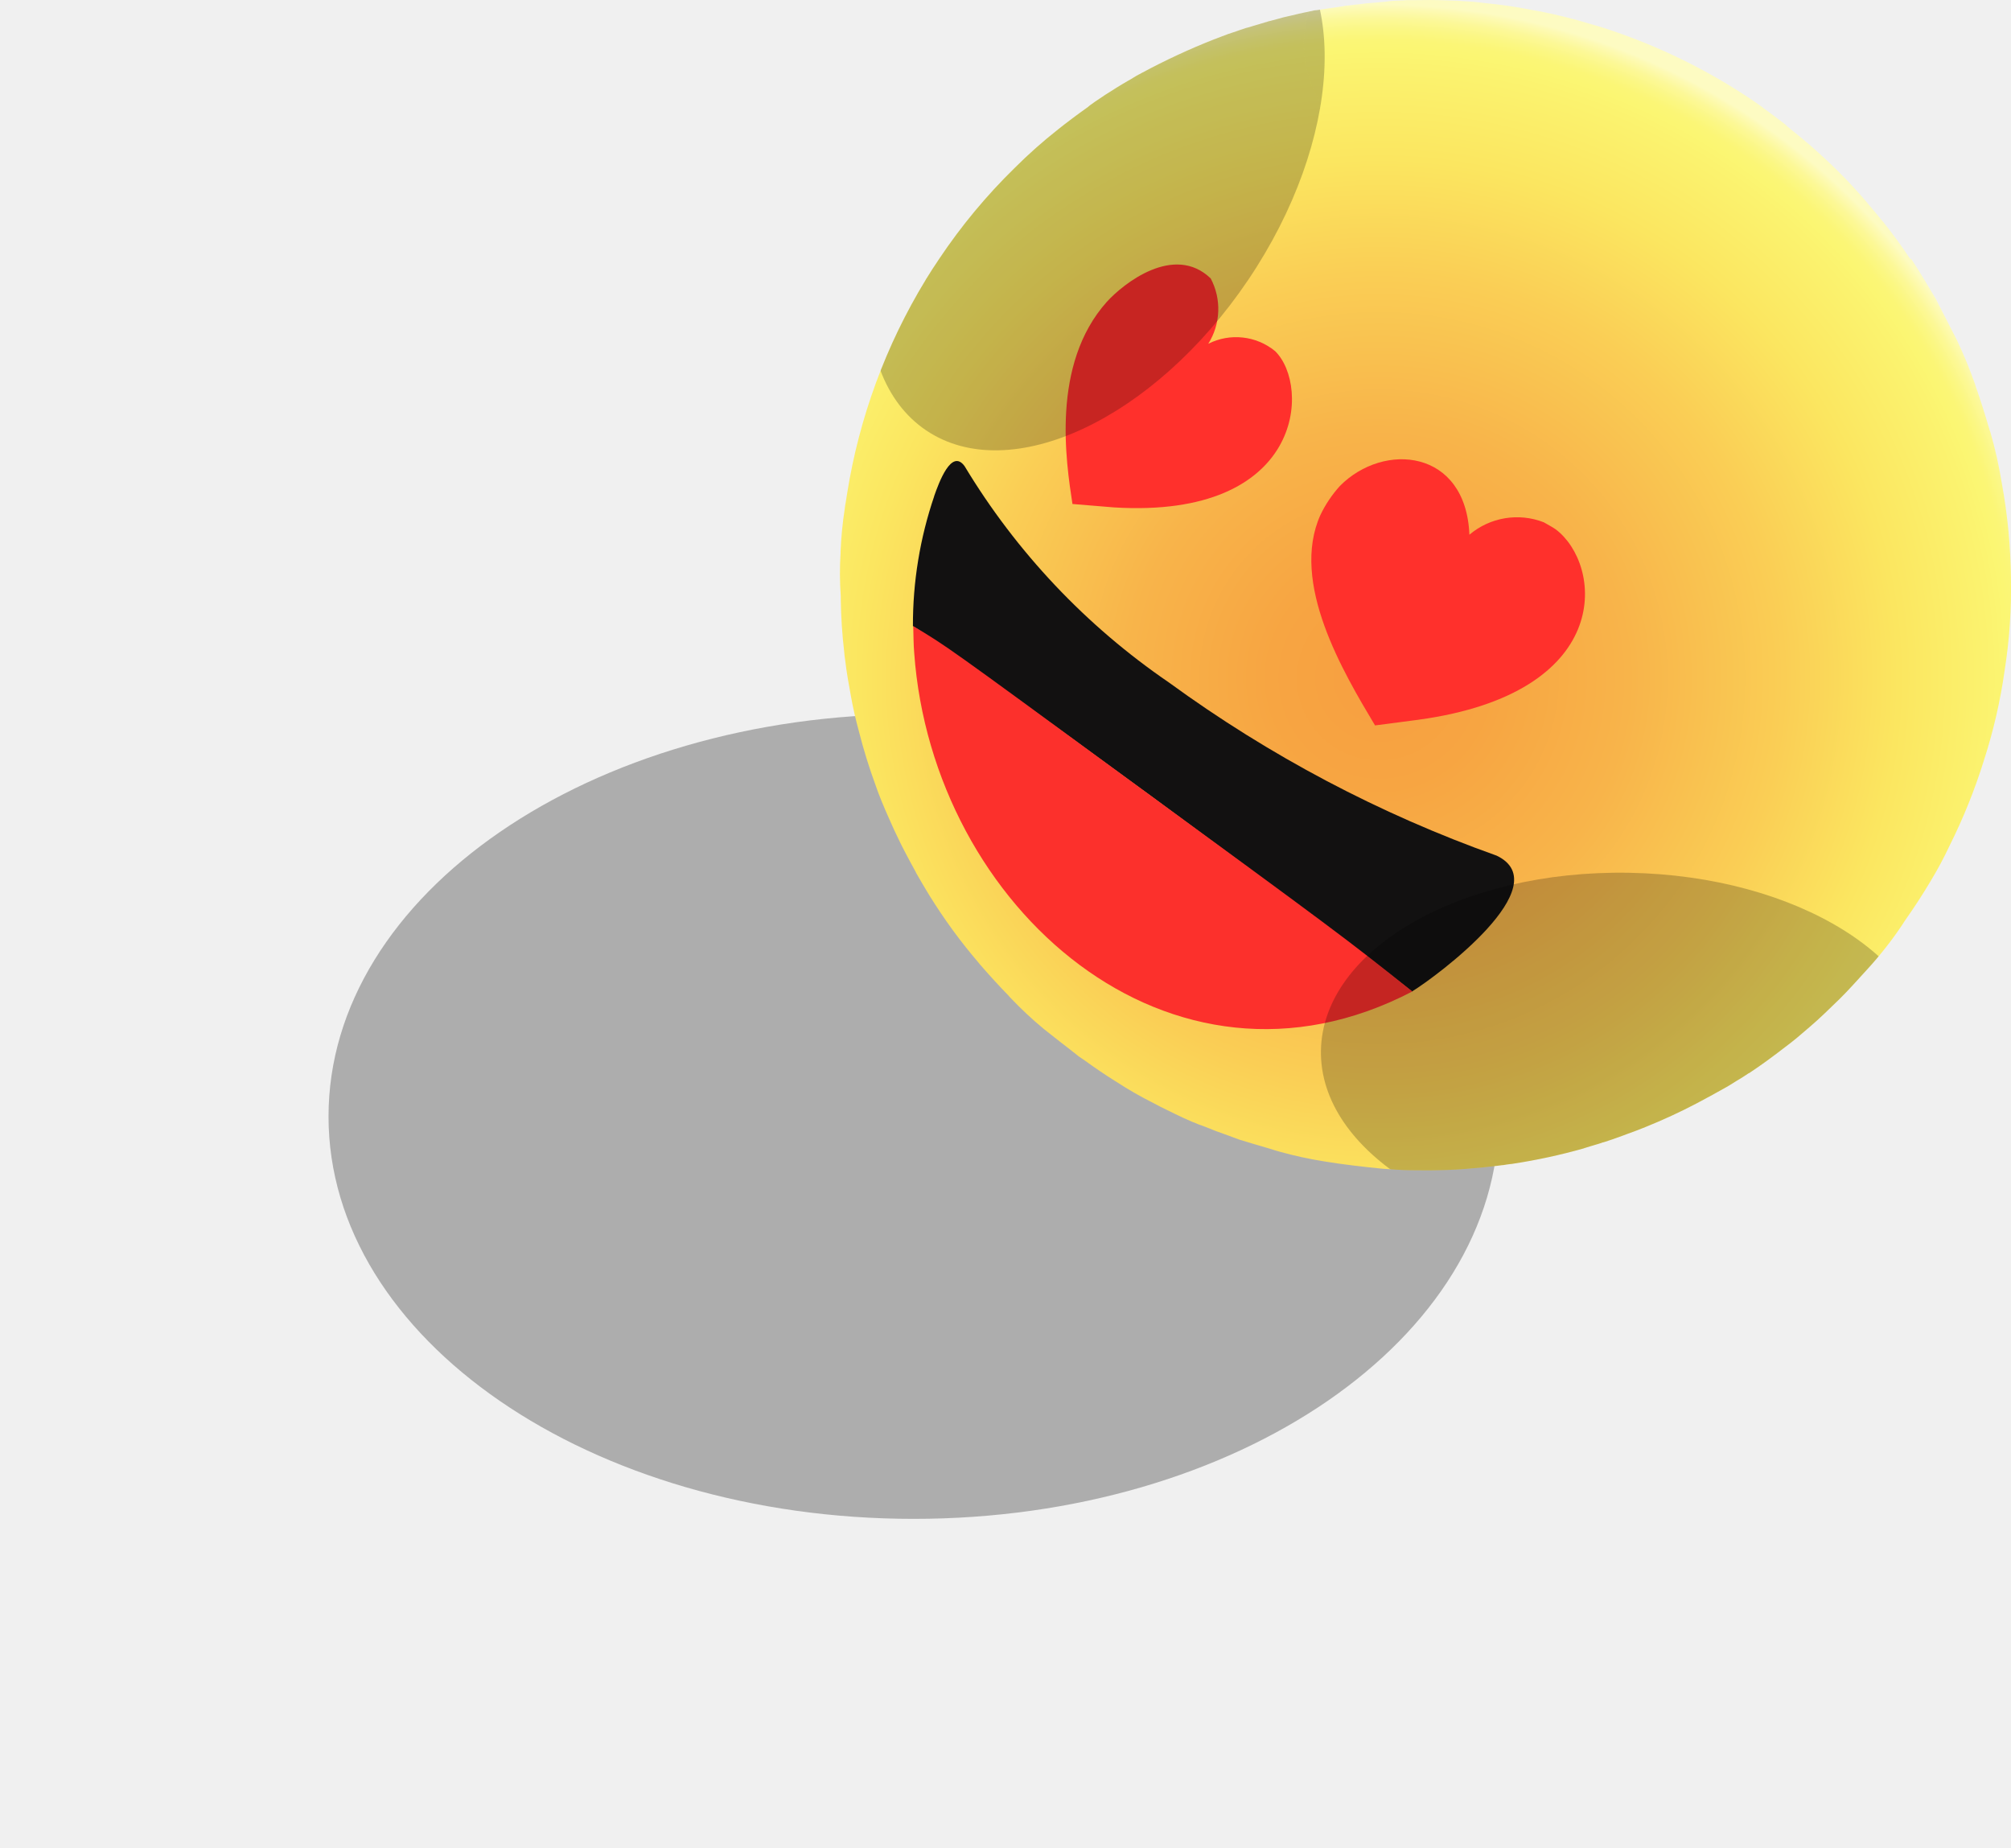
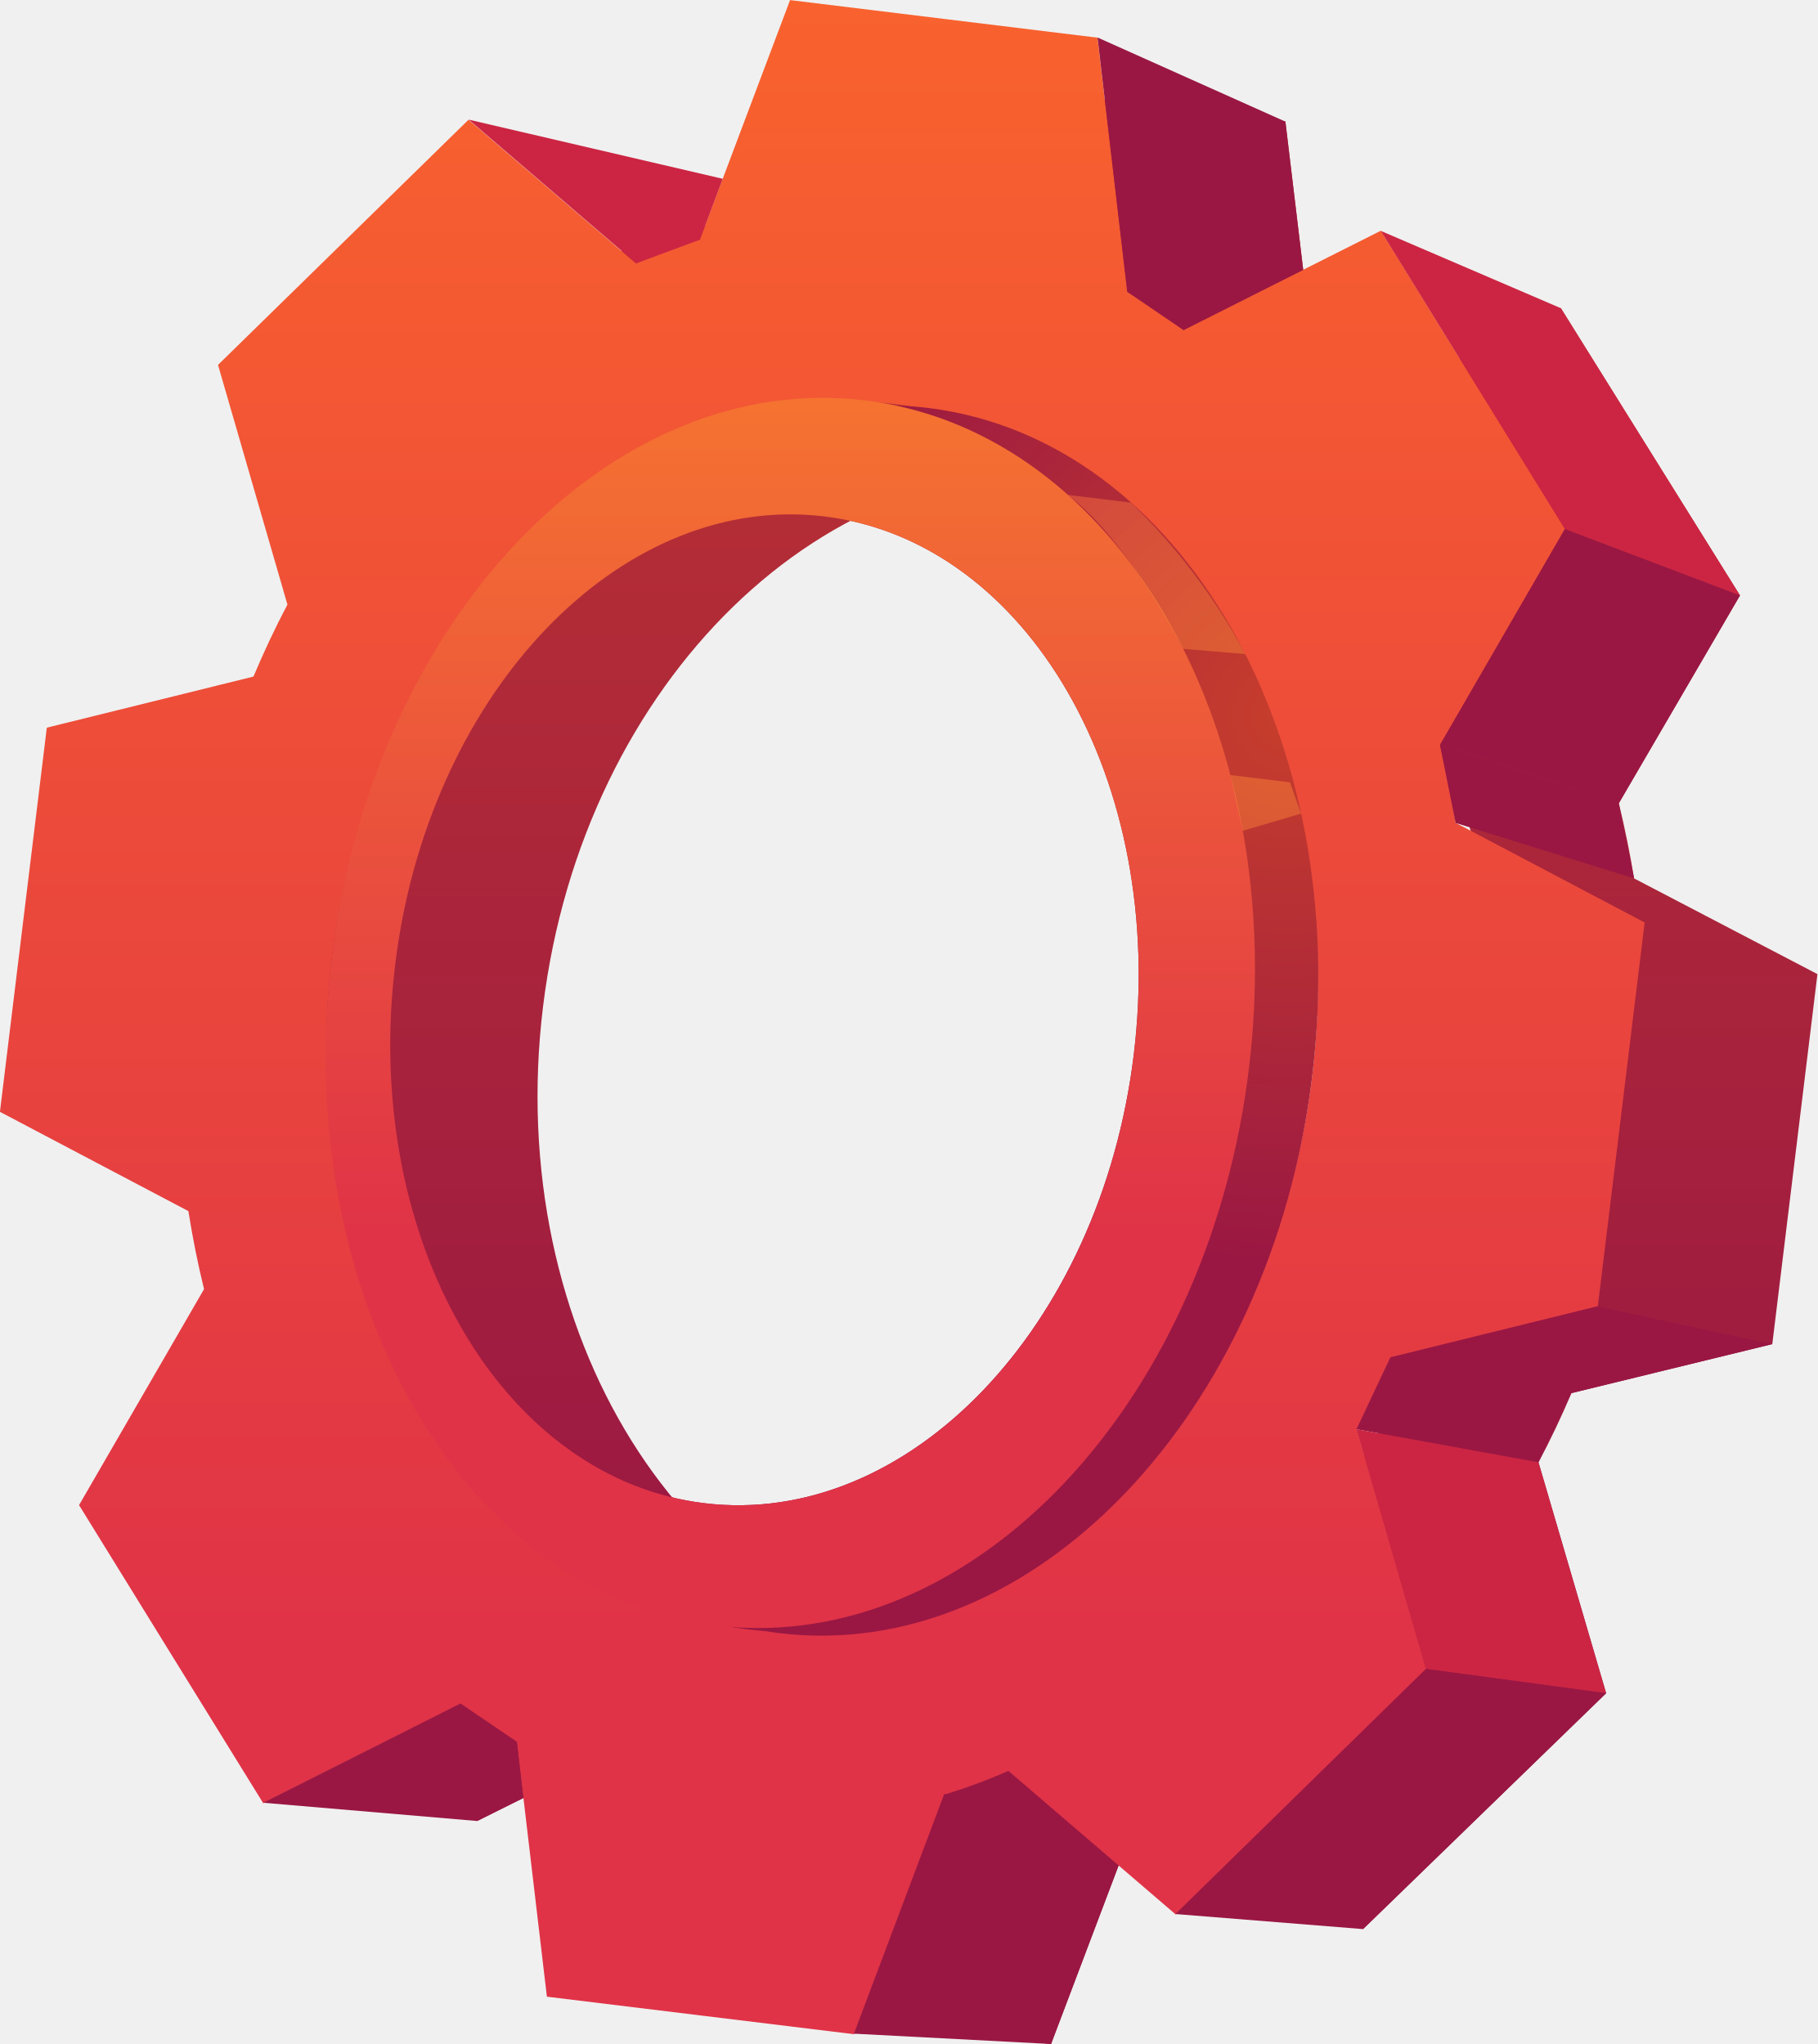
- <svg xmlns="http://www.w3.org/2000/svg" xmlns:xlink="http://www.w3.org/1999/xlink" width="82.478" height="75.758" viewBox="0 0 82.478 75.758">
+ <svg xmlns="http://www.w3.org/2000/svg" width="58.039" height="65.299" viewBox="0 0 58.039 65.299">
  <defs>
-     <radialGradient id="radial-gradient" cx="0.471" cy="0.58" r="0.575" gradientTransform="matrix(-0.999, -0.004, -0.004, 1, 0.933, 0.001)" gradientUnits="objectBoundingBox">
-       <stop offset="0" stop-color="#f79f40" />
-       <stop offset="0.163" stop-color="#f7a542" />
-       <stop offset="0.371" stop-color="#f8b44a" />
-       <stop offset="0.601" stop-color="#face55" />
-       <stop offset="0.771" stop-color="#fbe660" />
-       <stop offset="0.91" stop-color="#fbf36f" />
-       <stop offset="0.932" stop-color="#fbf672" />
-       <stop offset="0.947" stop-color="#fbf676" />
-       <stop offset="0.962" stop-color="#fbf783" />
-       <stop offset="0.978" stop-color="#fcf897" />
-       <stop offset="0.994" stop-color="#fdfab4" />
-       <stop offset="1" stop-color="#fdfbc2" />
+     <linearGradient id="linear-gradient" x1="0.28" y1="0.778" x2="0.28" y2="-0.21" gradientUnits="objectBoundingBox">
+       <stop offset="0" stop-color="#9a1743" />
+       <stop offset="1" stop-color="#c73e2c" />
+     </linearGradient>
+     <linearGradient id="linear-gradient-2" x1="0.284" y1="0.798" x2="0.284" y2="-0.191" gradientUnits="objectBoundingBox">
+       <stop offset="0.002" stop-color="#e03347" />
+       <stop offset="1" stop-color="#ff6e27" />
+     </linearGradient>
+     <radialGradient id="radial-gradient" cx="0.887" cy="0.206" r="0.443" gradientTransform="matrix(1.315, 0.121, -0.16, 0.993, -0.168, -0.056)" gradientUnits="objectBoundingBox">
+       <stop offset="0" stop-color="#c73e2c" />
+       <stop offset="1" stop-color="#9a1743" />
    </radialGradient>
-     <clipPath id="clip-path">
-       <path id="Trazado_116496" data-name="Trazado 116496" d="M52.65,29.84v-.06c0-.11-.03-.77-.15-1.75-.01-.09-.02-.17-.03-.26-.02-.12-.04-.25-.06-.38a23.894,23.894,0,0,0-3.15-8.77c0-.01-.01-.01-.01-.02-.17-.29-.35-.57-.54-.85h0a23.353,23.353,0,0,0-3.06-3.74,20.449,20.449,0,0,0-1.77-1.6c-.39-.32-.78-.62-1.19-.91a.265.265,0,0,1-.06-.05l-.05-.04-.21-.15c-.26-.18-.55-.37-.86-.57h0c-.01-.01-.02-.01-.03-.02-.15-.09-.3-.19-.47-.28-.07-.04-.15-.09-.22-.13s-.12-.07-.19-.11a1.092,1.092,0,0,0-.15-.08,25.413,25.413,0,0,0-2.93-1.4c-.26-.11-.47-.18-.58-.23l-.18-.07-.18-.07c-.01,0-.02-.01-.03-.01l-.04-.01-.3-.1-.04-.01c-.01,0-.03-.01-.04-.01l-.2-.07a2.759,2.759,0,0,0-.27-.08l-.23-.07c-.04-.01-.09-.03-.13-.04-.01,0-.03-.01-.04-.01s-.03-.01-.05-.01a.636.636,0,0,1-.07-.02l-.26-.07-.22-.06c-.07-.02-.14-.03-.21-.05h-.01l-.13-.03-.25-.06-.18-.04a2.049,2.049,0,0,0-.24-.05c-.01,0-.03-.01-.04-.01-.06-.01-.12-.03-.18-.04l-.11-.02-.13-.03h-.02l-.04-.01c-.02,0-.05-.01-.07-.01a1.766,1.766,0,0,1-.2-.04.6.6,0,0,0-.12-.02h0a2.068,2.068,0,0,1-.22-.04l-.19-.03c-.03-.01-.07-.01-.11-.02a.985.985,0,0,0-.17-.02,1,1,0,0,0-.16-.02l-.27-.03-.25-.03c-.03,0-.05-.01-.08-.01h-.02a1.641,1.641,0,0,0-.23-.02l-.34-.03c-.08-.01-.16-.01-.23-.02-.09-.01-.17-.01-.26-.02s-.18-.01-.27-.02A.97.97,0,0,1,29.76,7h-.37c-.48-.01-.96-.01-1.45,0-.11,0-.21,0-.31.01s-.22.01-.32.02c-.07,0-.13.01-.19.01-.16.01-.31.02-.46.04-.05,0-.11.01-.16.01-.22.02-.43.04-.64.07-.1.01-.2.02-.3.04h-.01c-.02,0-.04.01-.06.01q-.24.03-.45.06c-.11.02-.23.04-.34.05-.26.04-.47.08-.61.11-.7.14-1.38.3-2.06.5-.41.11-.77.22-1.21.38a24.021,24.021,0,0,0-5.31,2.61h0c-.17.11-.33.22-.49.33a.265.265,0,0,0-.06.05c-.28.2-.56.4-.84.61a.423.423,0,0,1-.07.05l-.02.02-.02.02c-.01.01-.02.02-.03.02s-.02.01-.03.02c-.08.06-.15.12-.23.18-.15.12-.3.24-.44.36-.08.07-.16.13-.24.2-.16.14-.32.27-.46.4l-.02.02-.02.02c-.03.03-.07.06-.1.09-.75.69-1.21,1.19-1.24,1.22-.23.25-.46.51-.69.77-.16.19-.33.38-.5.59-.01.01-.02.03-.04.04l-.03.03c-.34.42-.69.89-1.08,1.46l-.01.01-.01.01c-.01.01-.01.02-.02.02-.18.26-.36.55-.54.86-.16.26-.32.52-.46.75l-.46.88c-.15.29-.29.56-.42.82a16.758,16.758,0,0,0-.76,1.82h0v.01c-.22.6-.42,1.23-.6,1.84l-.01.02a.037.037,0,0,1-.01.03,17.968,17.968,0,0,0-.5,2.13,23.506,23.506,0,0,0-.17,7.66,22.794,22.794,0,0,0,.82,3.68,23.944,23.944,0,0,0,1.38,3.51,15.311,15.311,0,0,0,.75,1.42c.32.56.68,1.11,1.06,1.66.04.07.09.13.13.2a16,16,0,0,0,1.39,1.8c.34.37.78.88,1.14,1.24s.83.82,1.22,1.15h0c.42.37.6.53.99.83q.72.585,1.47,1.08h.01c.16.11.32.22.49.32.19.12.38.24.55.34.09.05.22.13.36.21a.573.573,0,0,1,.07.04c.15.09.33.18.52.29.04.02.09.05.13.07a22.789,22.789,0,0,0,2.12,1c.18.07.42.17.7.28l.24.09.42.15.3.1.11.03c.01,0,.01,0,.02.01l.16.05a2.759,2.759,0,0,0,.27.08l.26.08c.01,0,.02,0,.02.01a22.1,22.1,0,0,0,2.96.66l.09.01c.08.01.17.03.27.04h.03l.23.03.53.06c.24.03.56.05.79.07s.49.03.74.04h.02c.13.01.25.01.37.01.33.01.77,0,1.1.01s.79-.03,1.13-.05c.72-.06,1.68-.17,2.39-.28a18.747,18.747,0,0,0,1.84-.38c.14-.04.28-.08.43-.12.43-.12.87-.25,1.24-.36l.43-.16c.35-.12.69-.25,1.03-.38l.17-.06c.4-.15.89-.38,1.32-.59.19-.09.37-.18.55-.28a15.71,15.71,0,0,0,1.56-.88c.02-.01.03-.02.05-.03.41-.26.82-.52,1.22-.81.09-.06.18-.12.26-.17l.44-.34c.12-.09.23-.18.35-.27l.66-.52a14.289,14.289,0,0,0,1.37-1.26l.03-.03.07-.07c.35-.35.74-.77,1.2-1.29a.138.138,0,0,0,.03-.04h0a20.958,20.958,0,0,0,2.02-2.71c.01-.01.01-.02.02-.03.19-.3.38-.61.57-.95v-.01h0c.08-.14.16-.29.24-.44.11-.2.22-.41.31-.59l.09-.18c.16-.32.31-.65.47-.99.21-.47.41-.94.56-1.36h0c.26-.7.5-1.44.71-2.23.13-.48.25-.96.33-1.41.1-.48.18-.98.25-1.5.02-.12.03-.23.05-.34.08-.69.14-1.41.16-2.14v-.13C52.68,31.04,52.68,30.45,52.65,29.84Z" transform="translate(-4.654 -6.992)" />
-     </clipPath>
-     <linearGradient id="linear-gradient" x1="-0.166" y1="-323.933" x2="-1.166" y2="-323.933" gradientUnits="objectBoundingBox">
-       <stop offset="0" stop-color="#19b79c" />
-       <stop offset="0.405" stop-color="#1dbb9e" />
-       <stop offset="0.825" stop-color="#2ac8a3" />
-       <stop offset="0.997" stop-color="#31cfa6" />
+     <linearGradient id="linear-gradient-3" x1="0.118" y1="0.68" x2="0.118" y2="-0.323" gradientUnits="objectBoundingBox">
+       <stop offset="0.002" stop-color="#e03347" />
+       <stop offset="1" stop-color="#ff9027" />
    </linearGradient>
-     <linearGradient id="linear-gradient-2" x1="-2.106" y1="-363.238" x2="-3.08" y2="-363.238" xlink:href="#linear-gradient" />
-     <clipPath id="clip-path-2">
-       <path id="Trazado_116504" data-name="Trazado 116504" d="M4.652,29.65v-.06a15.757,15.757,0,0,1,.17-1.74,2.335,2.335,0,0,1,.04-.26c.02-.12.04-.25.06-.38a24.088,24.088,0,0,1,3.22-8.75c0-.01.01-.01.01-.02.18-.29.36-.57.55-.85h0a23.39,23.39,0,0,1,3.09-3.72,20.134,20.134,0,0,1,1.78-1.58q.585-.465,1.2-.9a.265.265,0,0,0,.06-.05l.05-.04.21-.15c.26-.18.55-.37.86-.56h0c.01-.01.02-.01.03-.02.15-.09.31-.19.47-.28a2.53,2.53,0,0,0,.22-.13c.06-.04.12-.07.19-.11.05-.03.1-.05.15-.08a27.308,27.308,0,0,1,2.95-1.37c.26-.1.47-.18.58-.22l.18-.06.18-.06c.01,0,.02-.01.03-.01l.05-.02.3-.1.04-.01c.01,0,.03-.01.04-.01l.2-.06c.08-.02.19-.06.27-.08l.23-.07a.647.647,0,0,0,.13-.04c.01,0,.03-.01.04-.01s.03-.01.05-.01a.637.637,0,0,0,.07-.02l.26-.07.22-.06c.07-.02.14-.03.21-.05h.01l.13-.03c.08-.02.18-.04.25-.06l.18-.04c.08-.02.16-.03.24-.05.01,0,.03-.01.04-.01a1.163,1.163,0,0,0,.18-.04l.11-.01.13-.02h.02l.04-.01c.02,0,.05-.01.07-.01l.2-.03c.04-.01.09-.01.13-.02h0l.22-.03.19-.03a.516.516,0,0,0,.11-.02.985.985,0,0,1,.17-.02c.06-.01.11-.01.16-.02l.27-.03.25-.03c.03,0,.05-.01.08-.01h.02c.07-.01.15-.01.23-.02l.34-.03c.08-.01.16-.01.23-.02a1.569,1.569,0,0,1,.24-.03,2.437,2.437,0,0,1,.27-.01.86.86,0,0,1,.16-.01l.15-.01h.24c.49-.01.97-.01,1.45.01.11,0,.21.01.31.01s.22.01.32.02c.07,0,.13.01.19.01.16.01.31.02.46.04.05.01.11.01.16.02.22.02.43.05.64.07.1.01.2.03.3.04h.01c.02,0,.04.01.06.01.16.02.31.05.45.07l.34.06c.26.05.47.09.6.11.69.14,1.38.31,2.06.52.41.11.76.23,1.21.39a24.178,24.178,0,0,1,5.28,2.65h0c.16.11.33.22.49.34a.265.265,0,0,1,.06.05c.28.2.56.41.83.62a.424.424,0,0,0,.07.05l.02.02.02.02.03.03c.01.01.02.01.02.02.08.06.15.12.22.18.15.12.3.24.44.36.08.07.16.14.24.2.16.14.31.28.46.41l.02.02.02.02c.03.03.07.06.1.09.75.69,1.2,1.2,1.23,1.23.23.25.46.51.68.78.16.19.32.38.49.59.01.01.02.03.04.04l.02.03c.33.42.69.89,1.07,1.47l.04.01.01.01c.01.01.01.02.02.02.17.26.36.56.54.86.16.26.31.53.45.75l.45.88c.15.29.29.56.42.82a18.431,18.431,0,0,1,.75,1.83h0v.01c.21.6.41,1.23.59,1.85l.01.02a.037.037,0,0,0,.01.03,17.59,17.59,0,0,1,.48,2.14,22.71,22.71,0,0,1,.37,3.87,21.465,21.465,0,0,1-.26,3.8,21.96,21.96,0,0,1-.85,3.68,23.286,23.286,0,0,1-1.41,3.5,15.244,15.244,0,0,1-.76,1.42c-.33.56-.69,1.11-1.07,1.65-.04.07-.09.13-.13.2a15.2,15.2,0,0,1-1.41,1.79c-.34.37-.79.88-1.15,1.23s-.84.82-1.22,1.14h0c-.43.37-.6.52-1,.82-.49.38-.98.74-1.48,1.07H41.9c-.16.11-.32.21-.49.31-.19.12-.38.24-.55.33-.09.05-.22.12-.36.2a.574.574,0,0,0-.07.04c-.15.08-.33.18-.52.28-.04.02-.09.05-.13.07a23.108,23.108,0,0,1-2.12.98c-.18.07-.42.17-.71.27l-.24.09-.42.15-.3.1-.11.03c-.01,0-.01,0-.02.01l-.16.05c-.08.02-.19.06-.27.08l-.26.08c-.01,0-.02,0-.02.01a23.962,23.962,0,0,1-2.96.64l-.09.01c-.08.01-.17.02-.27.04H31.8l-.23.03-.53.06c-.24.02-.56.05-.79.07s-.49.03-.74.04h-.02c-.13,0-.25.01-.37.01-.33.01-.77,0-1.1,0s-.79-.04-1.13-.06c-.72-.07-1.68-.18-2.39-.3a16.281,16.281,0,0,1-1.84-.4c-.14-.04-.28-.08-.43-.13-.43-.12-.87-.26-1.24-.37l-.43-.16c-.35-.12-.69-.25-1.03-.39l-.17-.06c-.4-.15-.88-.38-1.32-.6-.19-.09-.37-.18-.55-.28a15.612,15.612,0,0,1-1.55-.89.219.219,0,0,0-.05-.03c-.41-.26-.81-.53-1.21-.82-.09-.06-.17-.12-.25-.17L14,49.97c-.12-.09-.23-.18-.35-.27l-.66-.52a15.233,15.233,0,0,1-1.36-1.27l-.03-.03-.06-.07c-.34-.35-.74-.78-1.19-1.3a.138.138,0,0,1-.03-.04h0a21.889,21.889,0,0,1-2-2.73c-.01-.01-.01-.02-.02-.03-.18-.3-.37-.61-.56-.95v-.01h0c-.08-.14-.16-.29-.24-.44-.11-.21-.22-.41-.31-.59l-.09-.18c-.16-.32-.31-.65-.46-.99-.21-.47-.41-.95-.55-1.36h0a22.441,22.441,0,0,1-.69-2.23c-.13-.48-.24-.96-.32-1.41-.09-.49-.18-.98-.24-1.5-.02-.12-.03-.23-.04-.34a21.166,21.166,0,0,1-.14-2.14v-.13A13.347,13.347,0,0,1,4.652,29.65Z" transform="translate(-4.627 -6.983)" fill="url(#radial-gradient)" />
-     </clipPath>
  </defs>
-   <g id="Grupo_157926" data-name="Grupo 157926" transform="translate(13.474)">
-     <ellipse id="Elipse_4737" data-name="Elipse 4737" cx="24" cy="16.5" rx="24" ry="16.5" transform="translate(0 29.284)" fill="#0b0b0b" opacity="0.292" style="mix-blend-mode: multiply;isolation: isolate" />
-     <path id="Trazado_116493" data-name="Trazado 116493" d="M4.652,29.65v-.06a15.757,15.757,0,0,1,.17-1.74,2.335,2.335,0,0,1,.04-.26c.02-.12.04-.25.06-.38a24.088,24.088,0,0,1,3.22-8.75c0-.01.01-.01.01-.02.18-.29.36-.57.55-.85h0a23.39,23.39,0,0,1,3.09-3.72,20.134,20.134,0,0,1,1.78-1.58q.585-.465,1.2-.9a.265.265,0,0,0,.06-.05l.05-.04.21-.15c.26-.18.55-.37.86-.56h0c.01-.01.02-.01.03-.02.15-.09.31-.19.47-.28a2.53,2.53,0,0,0,.22-.13c.06-.04.12-.07.19-.11.05-.03.1-.05.15-.08a27.308,27.308,0,0,1,2.95-1.37c.26-.1.47-.18.58-.22l.18-.06.18-.06c.01,0,.02-.01.03-.01l.05-.02.3-.1.04-.01c.01,0,.03-.01.04-.01l.2-.06c.08-.02.19-.06.27-.08l.23-.07a.647.647,0,0,0,.13-.04c.01,0,.03-.01.04-.01s.03-.01.05-.01a.637.637,0,0,0,.07-.02l.26-.07.22-.06c.07-.02.14-.03.21-.05h.01l.13-.03c.08-.02.18-.04.25-.06l.18-.04c.08-.02.16-.03.24-.05.01,0,.03-.01.04-.01a1.163,1.163,0,0,0,.18-.04l.11-.01.13-.02h.02l.04-.01c.02,0,.05-.01.07-.01l.2-.03c.04-.01.09-.01.13-.02h0l.22-.03.19-.03a.516.516,0,0,0,.11-.02.985.985,0,0,1,.17-.02c.06-.01.11-.01.16-.02l.27-.03.25-.03c.03,0,.05-.01.08-.01h.02c.07-.01.15-.01.23-.02l.34-.03c.08-.01.16-.01.23-.02a1.569,1.569,0,0,1,.24-.03,2.437,2.437,0,0,1,.27-.01.86.86,0,0,1,.16-.01l.15-.01h.24c.49-.01.97-.01,1.45.01.11,0,.21.01.31.01s.22.01.32.02c.07,0,.13.01.19.01.16.01.31.02.46.04.05.01.11.01.16.02.22.02.43.05.64.07.1.01.2.03.3.04h.01c.02,0,.04.01.06.01.16.02.31.05.45.07l.34.06c.26.05.47.09.6.11.69.14,1.38.31,2.06.52.41.11.76.23,1.21.39a24.178,24.178,0,0,1,5.28,2.65h0c.16.11.33.22.49.34a.265.265,0,0,1,.06.05c.28.2.56.41.83.62a.424.424,0,0,0,.07.05l.02.02.02.02.03.03c.01.01.02.01.02.02.08.06.15.12.22.18.15.12.3.24.44.36.08.07.16.14.24.2.16.14.31.28.46.41l.02.02.02.02c.03.03.07.06.1.09.75.69,1.2,1.2,1.23,1.23.23.25.46.51.68.78.16.19.32.38.49.59.01.01.02.03.04.04l.02.03c.33.42.69.89,1.07,1.47l.04.01.01.01c.01.01.01.02.02.02.17.26.36.56.54.86.16.26.31.53.45.75l.45.88c.15.29.29.56.42.82a18.431,18.431,0,0,1,.75,1.83h0v.01c.21.6.41,1.23.59,1.85l.01.02a.037.037,0,0,0,.01.03,17.59,17.59,0,0,1,.48,2.14,22.71,22.71,0,0,1,.37,3.87,21.465,21.465,0,0,1-.26,3.8,21.96,21.96,0,0,1-.85,3.68,23.286,23.286,0,0,1-1.41,3.5,15.244,15.244,0,0,1-.76,1.42c-.33.56-.69,1.11-1.07,1.65-.04.07-.09.13-.13.2a15.2,15.2,0,0,1-1.41,1.79c-.34.37-.79.88-1.15,1.23s-.84.82-1.22,1.14h0c-.43.37-.6.52-1,.82-.49.38-.98.74-1.48,1.07H41.9c-.16.11-.32.21-.49.31-.19.12-.38.24-.55.33-.09.05-.22.12-.36.2a.574.574,0,0,0-.07.04c-.15.08-.33.18-.52.28-.04.02-.09.05-.13.07a23.108,23.108,0,0,1-2.12.98c-.18.07-.42.17-.71.27l-.24.09-.42.15-.3.1-.11.03c-.01,0-.01,0-.02.01l-.16.05c-.08.02-.19.06-.27.08l-.26.08c-.01,0-.02,0-.02.01a23.962,23.962,0,0,1-2.96.64l-.09.01c-.08.01-.17.02-.27.04H31.8l-.23.03-.53.06c-.24.02-.56.05-.79.07s-.49.03-.74.04h-.02c-.13,0-.25.01-.37.01-.33.01-.77,0-1.1,0s-.79-.04-1.13-.06c-.72-.07-1.68-.18-2.39-.3a16.281,16.281,0,0,1-1.84-.4c-.14-.04-.28-.08-.43-.13-.43-.12-.87-.26-1.24-.37l-.43-.16c-.35-.12-.69-.25-1.03-.39l-.17-.06c-.4-.15-.88-.38-1.32-.6-.19-.09-.37-.18-.55-.28a15.612,15.612,0,0,1-1.55-.89.219.219,0,0,0-.05-.03c-.41-.26-.81-.53-1.21-.82-.09-.06-.17-.12-.25-.17L14,49.97c-.12-.09-.23-.18-.35-.27l-.66-.52a15.233,15.233,0,0,1-1.36-1.27l-.03-.03-.06-.07c-.34-.35-.74-.78-1.19-1.3a.138.138,0,0,1-.03-.04h0a21.889,21.889,0,0,1-2-2.73c-.01-.01-.01-.02-.02-.03-.18-.3-.37-.61-.56-.95v-.01h0c-.08-.14-.16-.29-.24-.44-.11-.21-.22-.41-.31-.59l-.09-.18c-.16-.32-.31-.65-.46-.99-.21-.47-.41-.95-.55-1.36h0a22.441,22.441,0,0,1-.69-2.23c-.13-.48-.24-.96-.32-1.41-.09-.49-.18-.98-.24-1.5-.02-.12-.03-.23-.04-.34a21.166,21.166,0,0,1-.14-2.14v-.13A13.347,13.347,0,0,1,4.652,29.65Z" transform="translate(16.349 -6.983)" fill="url(#radial-gradient)" />
-     <g id="Grupo_86225" data-name="Grupo 86225" transform="translate(20.955 0.009)" clip-path="url(#clip-path)">
-       <path id="Trazado_116494" data-name="Trazado 116494" d="M50.67,21.64a4.37,4.37,0,0,1,.18-.46C50.8,21.33,50.74,21.48,50.67,21.64Z" transform="translate(-48.844 -6.992)" fill="url(#linear-gradient)" />
-       <path id="Trazado_116495" data-name="Trazado 116495" d="M4.7,34.92c.03-.14.05-.28.08-.41C4.75,34.65,4.73,34.79,4.7,34.92Z" transform="translate(43.196 -6.992)" fill="url(#linear-gradient-2)" />
-     </g>
-     <path id="Trazado_116497" data-name="Trazado 116497" d="M25.873,27.33A16.375,16.375,0,0,0,25,32.66c2.26,1.39,16.97,12.2,20.47,14.98,1.03-.63,6.02-4.35,3.47-5.57a52.925,52.925,0,0,1-13.44-7.1,28.664,28.664,0,0,1-8.38-8.87c-.54-.75-1.06.69-1.25,1.23" transform="translate(-1.032 -6.983)" fill="#121111" />
-     <path id="Trazado_116499" data-name="Trazado 116499" d="M29.22,33.76c.75,10.43,10.52,19.05,20.43,13.88-2.65-2.12-3.33-2.62-11.66-8.71-7.45-5.46-7.45-5.46-8.81-6.27.01.33.01.77.04,1.1" transform="translate(-5.199 -6.983)" fill="#fc302c" />
-     <g id="Grupo_86231" data-name="Grupo 86231" transform="translate(40.307 18.833)">
-       <path id="Trazado_116501" data-name="Trazado 116501" d="M22.473,28.1c-1.25,2.78.93,6.44,2.24,8.63.65-.09,1.52-.19,2.17-.29,7.67-1.22,7.14-6.32,5.24-7.75-.14-.1-.34-.2-.49-.29a3.024,3.024,0,0,0-3.05.51c-.14-3.51-3.51-3.82-5.31-2a4.969,4.969,0,0,0-.8,1.19" transform="translate(-22.099 -25.816)" fill="#ff302c" />
-     </g>
-     <g id="Grupo_86232" data-name="Grupo 86232" transform="translate(30.232 10.846)">
-       <path id="Trazado_116503" data-name="Trazado 116503" d="M35.806,19.36c-2.3,2.57-1.67,6.58-1.41,8.29.51.04,1.19.1,1.7.14,7.78.48,8.08-4.98,6.61-6.41a2.529,2.529,0,0,0-2.74-.3,2.679,2.679,0,0,0,.1-2.68c-1.5-1.44-3.58.21-4.26.96" transform="translate(-34.117 -17.829)" fill="#ff302c" />
-     </g>
-     <g id="Enmascarar_grupo_59" data-name="Enmascarar grupo 59" transform="translate(20.976 0)" clip-path="url(#clip-path-2)">
-       <g id="Grupo_86233" data-name="Grupo 86233" transform="translate(-2.683 -7.272)" opacity="0.561" style="mix-blend-mode: multiply;isolation: isolate">
-         <g id="Grupo_86230" data-name="Grupo 86230" transform="translate(0)">
-           <ellipse id="Elipse_4734" data-name="Elipse 4734" cx="12.5" cy="7.5" rx="12.5" ry="7.5" transform="translate(21.707 1.557)" fill="#fff" opacity="0.743" />
-           <ellipse id="Elipse_4735" data-name="Elipse 4735" cx="12.5" cy="7.5" rx="12.5" ry="7.5" transform="translate(26.415 8.388) rotate(124)" opacity="0.387" />
-           <ellipse id="Elipse_4736" data-name="Elipse 4736" cx="12.5" cy="7.5" rx="12.5" ry="7.5" transform="matrix(-1, -0.017, 0.017, -1, 47.282, 58.274)" opacity="0.387" />
-         </g>
-       </g>
-     </g>
+   <g id="Grupo_904048" data-name="Grupo 904048" transform="translate(-345.121 -50.072)">
+     <path id="Trazado_632457" data-name="Trazado 632457" d="M397.311,78.134v0q-.2-1.224-.488-2.4h0l3.871-6.642-2.862-4.59-2.861-4.59-6.112,3.048h0a17.754,17.754,0,0,0-1.745-1.181h0l-.939-7.827-4.768-.582-4.768-.581-2.794,7.371h0a17.631,17.631,0,0,0-1.977.727h0l-5.2-4.427-3.881,3.767L358.913,64l-5.3,11.151-.721,5.91-.72,5.909,3.109,1.628-.706,1.5c.13.816,1.726,3.563,1.922,4.347l.532.523-2.391,4.1,2.862,4.59,2.862,4.59,6.111-3.048h0a17.924,17.924,0,0,0,1.744,1.182h0l.94,7.827,4.768.582,4.767.582L381.479,108h0a17.93,17.93,0,0,0,1.978-.728h0l5.2,4.428,3.882-3.768,3.881-3.767-2.161-7.377h0q.568-1.07,1.052-2.212v0l6.414-1.565.721-5.909.721-5.91Zm-21.946,24.792c-8.4-1.025-14.174-10.292-12.9-20.7s9.106-18.013,17.5-16.988,14.174,10.291,12.9,20.7S383.762,103.95,375.365,102.926Z" fill-rule="evenodd" fill="url(#linear-gradient)" />
+     <path id="Trazado_632458" data-name="Trazado 632458" d="M391.612,76.359v0q-.2-1.271-.5-2.492h0l3.993-6.9-2.942-4.762-2.941-4.762-6.3,3.171h0A18.271,18.271,0,0,0,381.13,59.4h0l-.959-8.125-4.908-.6-4.909-.6-2.884,7.657h0a18.359,18.359,0,0,0-2.037.757h0l-5.349-4.591-4,3.916-4,3.915,2.217,7.657h0c-.391.741-.753,1.509-1.085,2.3v0l-6.6,1.633-.749,6.136-.748,6.136,6.019,3.172v0q.2,1.271.5,2.492h0l-3.992,6.9,2.941,4.763,2.942,4.762,6.3-3.171h0a18.415,18.415,0,0,0,1.8,1.225h0l.959,8.125,4.909.6,4.909.6,2.884-7.657h0a18.36,18.36,0,0,0,2.037-.757h0l5.349,4.592,4-3.916,4-3.915-2.216-7.658h0q.586-1.112,1.085-2.3v0l6.606-1.633.749-6.136.748-6.136Zm-22.623,25.764c-8.645-1.054-14.584-10.67-13.266-21.476s9.4-18.712,18.04-17.658,14.584,10.67,13.265,21.477S377.633,103.178,368.989,102.123Z" fill-rule="evenodd" fill="url(#linear-gradient-2)" />
+     <path id="Trazado_632459" data-name="Trazado 632459" d="M387.03,84.463c-1.318,10.81-8.943,18.767-17.031,17.781-.342-.042-.675-.1-1.005-.17-7.337-1.582-12.25-10.35-11.335-20.373-.7,8.368,3.643,15.622,9.95,16.392,6.517.795,12.659-5.623,13.721-14.325s-3.359-16.4-9.876-17.2c-6.307-.769-12.263,5.221-13.6,13.511,1.521-9.941,8.4-17.278,15.9-17.05.338.01.674.035,1.016.077C382.861,64.1,388.348,73.661,387.03,84.463Z" fill-rule="evenodd" fill="url(#radial-gradient)" />
+     <path id="Trazado_632460" data-name="Trazado 632460" d="M373.757,63.033c-.331-.072-.664-.128-1.006-.17-8.088-.986-15.713,6.978-17.031,17.781S359.889,101.01,367.977,102c.342.042.679.067,1.017.077,7.7.236,14.751-7.5,16.014-17.857S381.286,64.654,373.757,63.033Zm-6.148,35.06c-6.307-.77-10.647-8.024-9.95-16.392.024-.265.05-.538.083-.811s.074-.543.114-.807c1.335-8.29,7.291-14.28,13.6-13.511,6.517.795,10.937,8.493,9.876,17.2S374.126,98.888,367.609,98.093Z" fill-rule="evenodd" fill="url(#linear-gradient-3)" />
+     <path id="Trazado_632461" data-name="Trazado 632461" d="M389.221,57.448l5.749,2.469,5.723,9.18L395.1,66.973Z" fill="#cc2543" fill-rule="evenodd" />
+     <path id="Trazado_632462" data-name="Trazado 632462" d="M391.111,73.872l5.711,1.865,3.871-6.642L395.1,66.973Z" fill="#9a1743" fill-rule="evenodd" />
+     <path id="Trazado_632463" data-name="Trazado 632463" d="M401.718,93.014l-5.584-1.21-6.605,1.628-1.085,2.3,5.809,1.057,1.051-2.209Z" fill="#9a1743" fill-rule="evenodd" />
+     <path id="Trazado_632464" data-name="Trazado 632464" d="M391.111,73.872l.5,2.491,5.7,1.77-.488-2.4Z" fill="#9a1743" fill-rule="evenodd" />
+     <path id="Trazado_632465" data-name="Trazado 632465" d="M396.415,104.165l-5.753-.777-2.217-7.657,5.809,1.057Z" fill="#cc2543" fill-rule="evenodd" />
+     <path id="Trazado_632466" data-name="Trazado 632466" d="M388.652,111.7l-5.991-.481,8-7.831,5.753.777Z" fill="#9a1743" fill-rule="evenodd" />
+     <path id="Trazado_632467" data-name="Trazado 632467" d="M378.685,115.371l-6.291-.33,2.884-7.657,5.57,2.279Z" fill="#9a1743" fill-rule="evenodd" />
+     <path id="Trazado_632468" data-name="Trazado 632468" d="M361.83,107.513l-1.473.734-6.827-.583,6.3-3.172,1.8,1.225Z" fill="#9a1743" fill-rule="evenodd" />
+     <path id="Trazado_632469" data-name="Trazado 632469" d="M360.091,53.894l8.114,1.89-.729,1.945-2.037.757Z" fill="#cc2543" fill-rule="evenodd" />
+     <path id="Trazado_632470" data-name="Trazado 632470" d="M380.174,51.27l6,2.687.569,4.737-3.821,1.925-1.8-1.225Z" fill="#9a1743" fill-rule="evenodd" />
+     <path id="Trazado_632471" data-name="Trazado 632471" d="M379.222,65.882l2.021.246a19.588,19.588,0,0,1,3.648,4.838l-1.979-.164S381.135,67.306,379.222,65.882Z" fill="#ffc788" fill-rule="evenodd" style="mix-blend-mode: soft-light;isolation: isolate" />
+     <path id="Trazado_632472" data-name="Trazado 632472" d="M384.42,74.832l1.9.232.355,1-1.864.549Z" fill="#ffc788" fill-rule="evenodd" style="mix-blend-mode: soft-light;isolation: isolate" />
  </g>
</svg>
